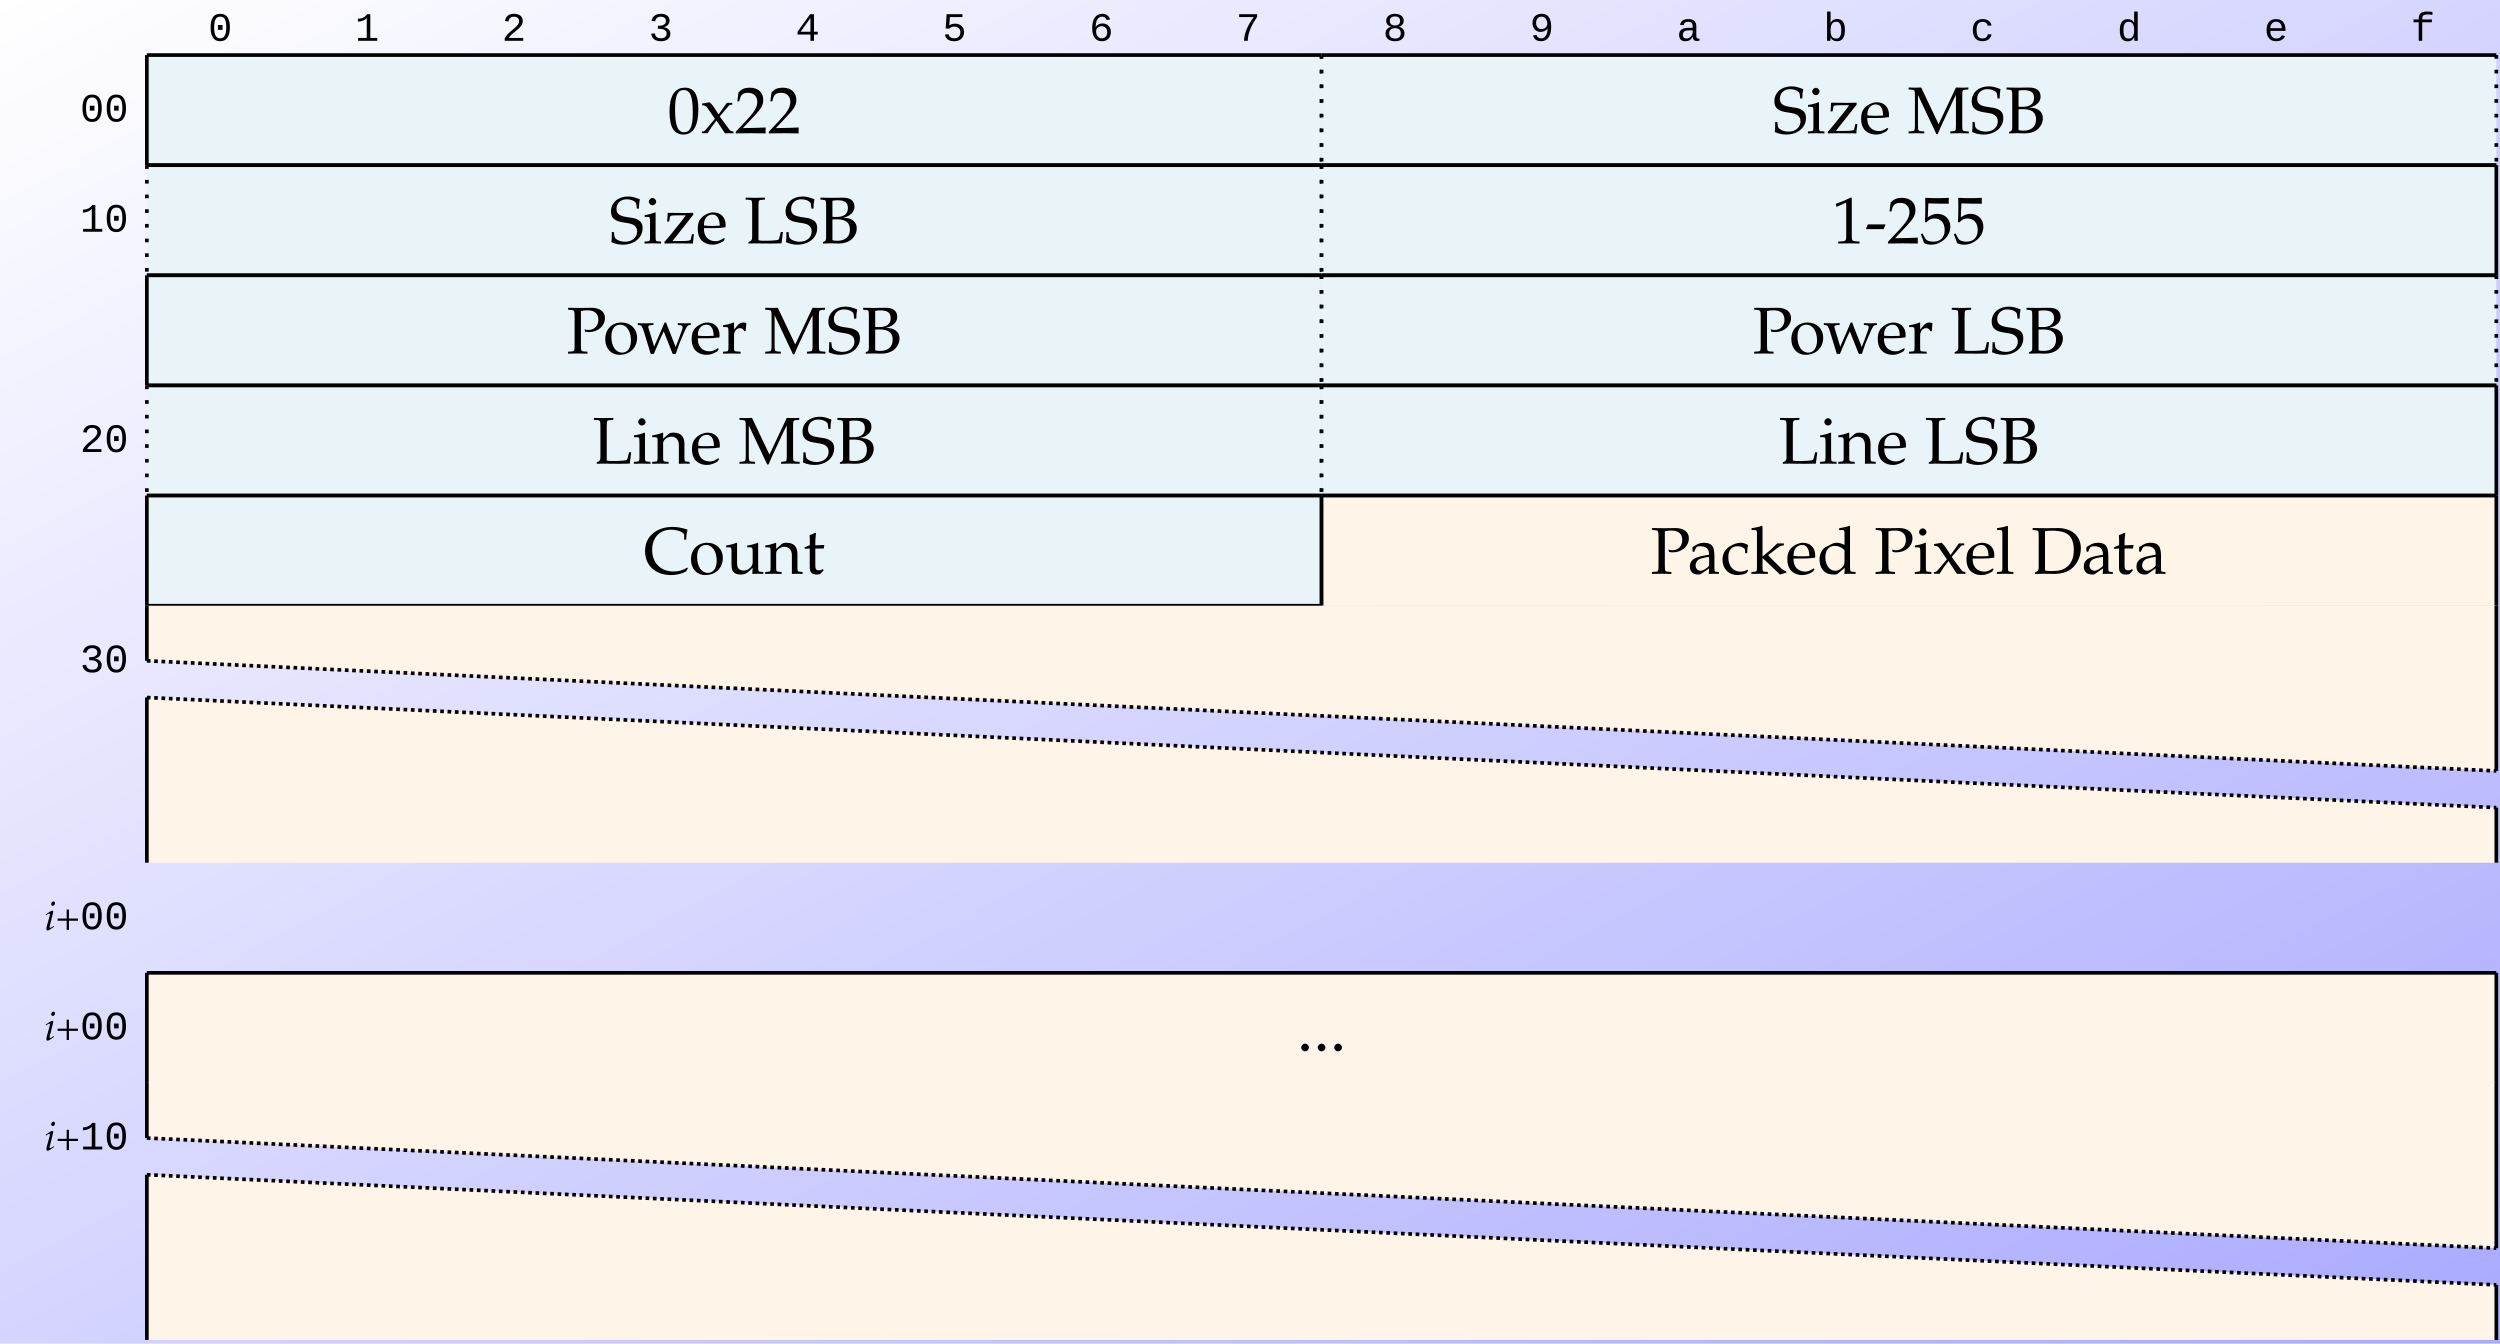
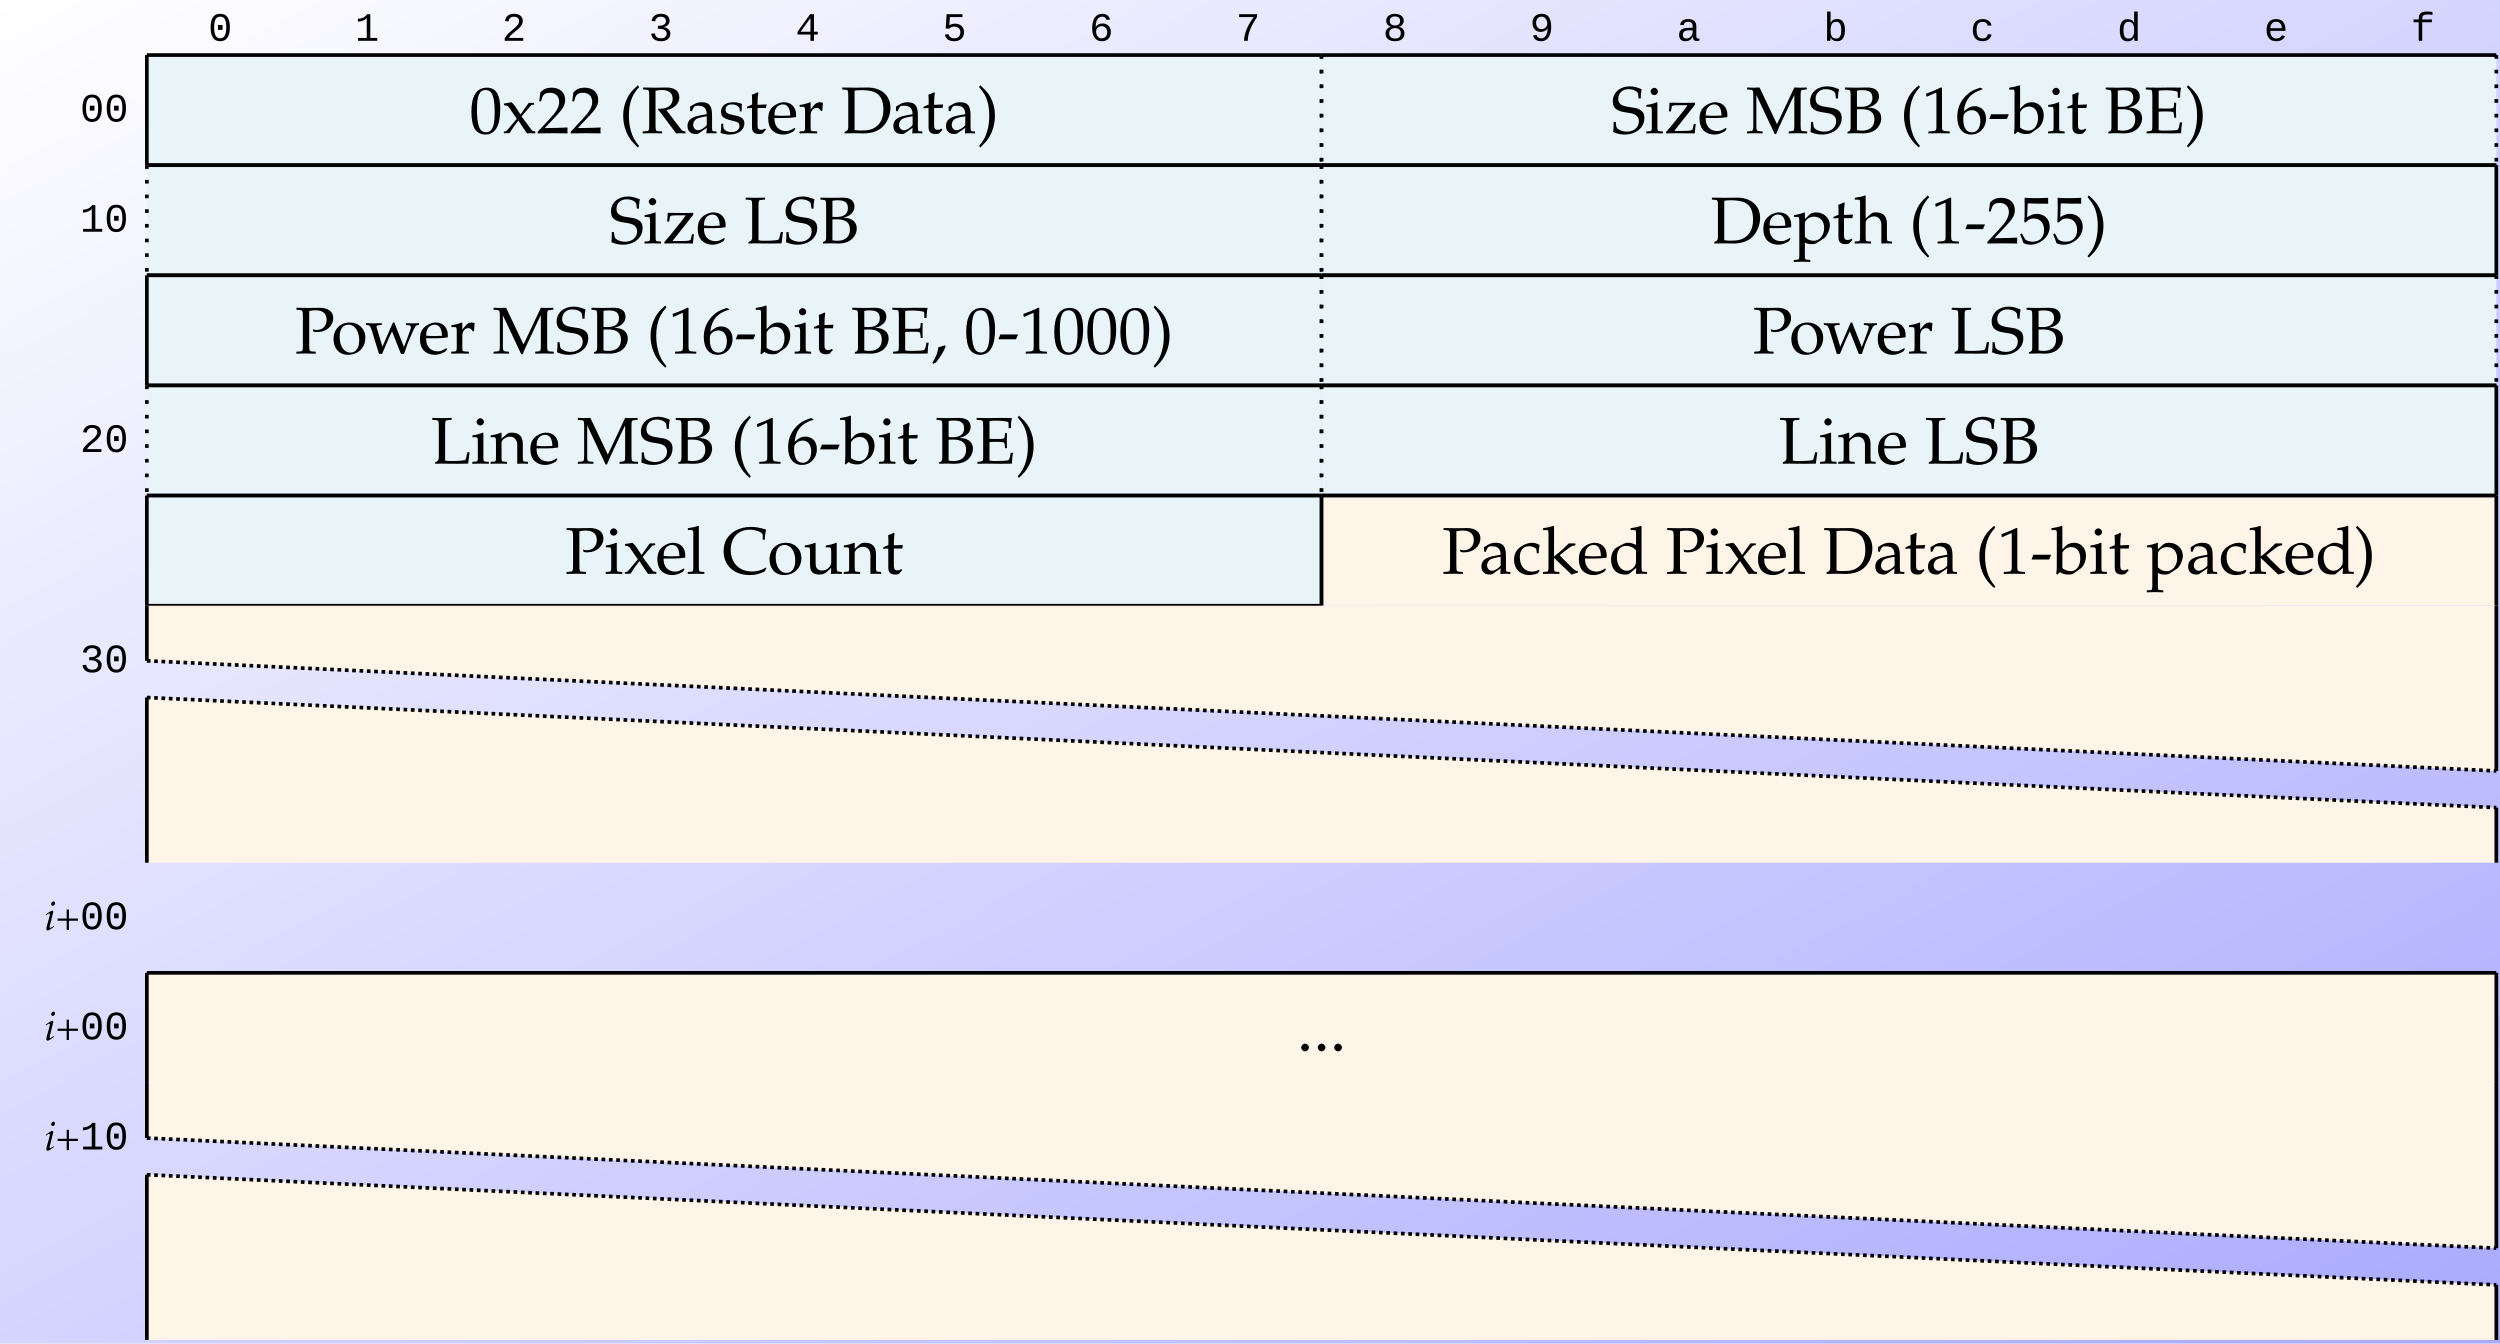
<svg xmlns="http://www.w3.org/2000/svg" version="1.0" width="681" height="366" viewBox="0 0 681 366">
  <defs>
    <linearGradient id="bg-gradient" x1="0%" y1="0%" x2="100%" y2="100%">
      <stop offset="0%" style="stop-color:#ffffff;stop-opacity:1" />
      <stop offset="100%" style="stop-color:#aaaaff;stop-opacity:1" />
    </linearGradient>
  </defs>
  <rect x="0.0" y="0.0" width="681.0" height="366.0" fill="url(#bg-gradient)" />
  <text x="60" y="8" font-family="Courier New, monospace" font-size="11" dominant-baseline="middle" text-anchor="middle">0</text>
  <text x="100" y="8" font-family="Courier New, monospace" font-size="11" dominant-baseline="middle" text-anchor="middle">1</text>
  <text x="140" y="8" font-family="Courier New, monospace" font-size="11" dominant-baseline="middle" text-anchor="middle">2</text>
  <text x="180" y="8" font-family="Courier New, monospace" font-size="11" dominant-baseline="middle" text-anchor="middle">3</text>
  <text x="220" y="8" font-family="Courier New, monospace" font-size="11" dominant-baseline="middle" text-anchor="middle">4</text>
  <text x="260" y="8" font-family="Courier New, monospace" font-size="11" dominant-baseline="middle" text-anchor="middle">5</text>
  <text x="300" y="8" font-family="Courier New, monospace" font-size="11" dominant-baseline="middle" text-anchor="middle">6</text>
  <text x="340" y="8" font-family="Courier New, monospace" font-size="11" dominant-baseline="middle" text-anchor="middle">7</text>
  <text x="380" y="8" font-family="Courier New, monospace" font-size="11" dominant-baseline="middle" text-anchor="middle">8</text>
  <text x="420" y="8" font-family="Courier New, monospace" font-size="11" dominant-baseline="middle" text-anchor="middle">9</text>
  <text x="460" y="8" font-family="Courier New, monospace" font-size="11" dominant-baseline="middle" text-anchor="middle">a</text>
  <text x="500" y="8" font-family="Courier New, monospace" font-size="11" dominant-baseline="middle" text-anchor="middle">b</text>
  <text x="540" y="8" font-family="Courier New, monospace" font-size="11" dominant-baseline="middle" text-anchor="middle">c</text>
  <text x="580" y="8" font-family="Courier New, monospace" font-size="11" dominant-baseline="middle" text-anchor="middle">d</text>
  <text x="620" y="8" font-family="Courier New, monospace" font-size="11" dominant-baseline="middle" text-anchor="middle">e</text>
  <text x="660" y="8" font-family="Courier New, monospace" font-size="11" dominant-baseline="middle" text-anchor="middle">f</text>
  <rect x="40" y="15" height="30" width="320" fill="#e8f4f8" />
  <line x1="40" y1="15" x2="360" y2="15" stroke="#000000" stroke-width="1" />
  <line x1="40" y1="45" x2="360" y2="45" stroke="#000000" stroke-width="1" />
  <line stroke-dasharray="1,3" x1="360" y1="15" x2="360" y2="45" stroke="#000000" stroke-width="1" />
  <line x1="40" y1="15" x2="40" y2="45" stroke="#000000" stroke-width="1" />
-   <text font-size="18" font-family="Palatino, Georgia, Times New Roman, serif" x="200" y="31" text-anchor="middle" dominant-baseline="middle">0x22</text>
+   <text font-size="18" font-family="Palatino, Georgia, Times New Roman, serif" x="200" y="31" text-anchor="middle" dominant-baseline="middle">0x22 (Raster Data)</text>
  <rect x="360" y="15" height="30" width="320" fill="#e8f4f8" />
  <line x1="360" y1="15" x2="680" y2="15" stroke="#000000" stroke-width="1" />
  <line x1="360" y1="45" x2="680" y2="45" stroke="#000000" stroke-width="1" />
  <line stroke-dasharray="1,3" x1="680" y1="15" x2="680" y2="45" stroke="#000000" stroke-width="1" />
  <line stroke-dasharray="1,3" x1="360" y1="15" x2="360" y2="45" stroke="#000000" stroke-width="1" />
-   <text font-size="18" font-family="Palatino, Georgia, Times New Roman, serif" x="520" y="31" text-anchor="middle" dominant-baseline="middle">Size MSB</text>
+   <text font-size="18" font-family="Palatino, Georgia, Times New Roman, serif" x="520" y="31" text-anchor="middle" dominant-baseline="middle">Size MSB (16-bit BE)</text>
  <text font-size="11" font-family="Courier New, monospace" font-style="normal" dominant-baseline="middle" x="35" y="30" text-anchor="end">00</text>
  <text font-size="11" font-family="Courier New, monospace" font-style="normal" dominant-baseline="middle" x="35" y="60" text-anchor="end">10</text>
  <rect x="40" y="45" height="30" width="320" fill="#e8f4f8" />
  <line x1="40" y1="45" x2="360" y2="45" stroke="#000000" stroke-width="1" />
  <line x1="40" y1="75" x2="360" y2="75" stroke="#000000" stroke-width="1" />
  <line stroke-dasharray="1,3" x1="360" y1="45" x2="360" y2="75" stroke="#000000" stroke-width="1" />
  <line stroke-dasharray="1,3" x1="40" y1="45" x2="40" y2="75" stroke="#000000" stroke-width="1" />
  <text font-size="18" font-family="Palatino, Georgia, Times New Roman, serif" x="200" y="61" text-anchor="middle" dominant-baseline="middle">Size LSB</text>
  <rect x="360" y="45" height="30" width="320" fill="#e8f4f8" />
  <line x1="360" y1="45" x2="680" y2="45" stroke="#000000" stroke-width="1" />
  <line x1="360" y1="75" x2="680" y2="75" stroke="#000000" stroke-width="1" />
  <line x1="680" y1="45" x2="680" y2="75" stroke="#000000" stroke-width="1" />
  <line stroke-dasharray="1,3" x1="360" y1="45" x2="360" y2="75" stroke="#000000" stroke-width="1" />
-   <text font-size="18" font-family="Palatino, Georgia, Times New Roman, serif" x="520" y="61" text-anchor="middle" dominant-baseline="middle">1-255</text>
+   <text font-size="18" font-family="Palatino, Georgia, Times New Roman, serif" x="520" y="61" text-anchor="middle" dominant-baseline="middle">Depth (1-255)</text>
  <rect x="40" y="75" height="30" width="320" fill="#e8f4f8" />
  <line x1="40" y1="75" x2="360" y2="75" stroke="#000000" stroke-width="1" />
  <line x1="40" y1="105" x2="360" y2="105" stroke="#000000" stroke-width="1" />
  <line stroke-dasharray="1,3" x1="360" y1="75" x2="360" y2="105" stroke="#000000" stroke-width="1" />
  <line x1="40" y1="75" x2="40" y2="105" stroke="#000000" stroke-width="1" />
-   <text font-size="18" font-family="Palatino, Georgia, Times New Roman, serif" x="200" y="91" text-anchor="middle" dominant-baseline="middle">Power MSB</text>
+   <text font-size="18" font-family="Palatino, Georgia, Times New Roman, serif" x="200" y="91" text-anchor="middle" dominant-baseline="middle">Power MSB (16-bit BE, 0-1000)</text>
  <rect x="360" y="75" height="30" width="320" fill="#e8f4f8" />
  <line x1="360" y1="75" x2="680" y2="75" stroke="#000000" stroke-width="1" />
  <line x1="360" y1="105" x2="680" y2="105" stroke="#000000" stroke-width="1" />
  <line stroke-dasharray="1,3" x1="680" y1="75" x2="680" y2="105" stroke="#000000" stroke-width="1" />
  <line stroke-dasharray="1,3" x1="360" y1="75" x2="360" y2="105" stroke="#000000" stroke-width="1" />
  <text font-size="18" font-family="Palatino, Georgia, Times New Roman, serif" x="520" y="91" text-anchor="middle" dominant-baseline="middle">Power LSB</text>
  <text font-size="11" font-family="Courier New, monospace" font-style="normal" dominant-baseline="middle" x="35" y="120" text-anchor="end">20</text>
  <rect x="40" y="105" height="30" width="320" fill="#e8f4f8" />
  <line x1="40" y1="105" x2="360" y2="105" stroke="#000000" stroke-width="1" />
  <line x1="40" y1="135" x2="360" y2="135" stroke="#000000" stroke-width="1" />
  <line stroke-dasharray="1,3" x1="360" y1="105" x2="360" y2="135" stroke="#000000" stroke-width="1" />
  <line stroke-dasharray="1,3" x1="40" y1="105" x2="40" y2="135" stroke="#000000" stroke-width="1" />
-   <text font-size="18" font-family="Palatino, Georgia, Times New Roman, serif" x="200" y="121" text-anchor="middle" dominant-baseline="middle">Line MSB</text>
+   <text font-size="18" font-family="Palatino, Georgia, Times New Roman, serif" x="200" y="121" text-anchor="middle" dominant-baseline="middle">Line MSB (16-bit BE)</text>
  <rect x="360" y="105" height="30" width="320" fill="#e8f4f8" />
  <line x1="360" y1="105" x2="680" y2="105" stroke="#000000" stroke-width="1" />
  <line x1="360" y1="135" x2="680" y2="135" stroke="#000000" stroke-width="1" />
  <line x1="680" y1="105" x2="680" y2="135" stroke="#000000" stroke-width="1" />
  <line stroke-dasharray="1,3" x1="360" y1="105" x2="360" y2="135" stroke="#000000" stroke-width="1" />
  <text font-size="18" font-family="Palatino, Georgia, Times New Roman, serif" x="520" y="121" text-anchor="middle" dominant-baseline="middle">Line LSB</text>
  <rect x="40" y="135" height="30" width="320" fill="#e8f4f8" />
  <line x1="40" y1="135" x2="360" y2="135" stroke="#000000" stroke-width="1" />
  <line x1="40" y1="165" x2="360" y2="165" stroke="#000000" stroke-width="1" />
  <line x1="360" y1="135" x2="360" y2="165" stroke="#000000" stroke-width="1" />
  <line x1="40" y1="135" x2="40" y2="165" stroke="#000000" stroke-width="1" />
-   <text font-size="18" font-family="Palatino, Georgia, Times New Roman, serif" x="200" y="151" text-anchor="middle" dominant-baseline="middle">Count</text>
+   <text font-size="18" font-family="Palatino, Georgia, Times New Roman, serif" x="200" y="151" text-anchor="middle" dominant-baseline="middle">Pixel Count</text>
  <rect x="360" y="135" height="30" width="320" fill="#fff4e8" />
  <line x1="360" y1="135" x2="680" y2="135" stroke="#000000" stroke-width="1" />
  <line x1="680" y1="135" x2="680" y2="165" stroke="#000000" stroke-width="1" />
  <line x1="360" y1="135" x2="360" y2="165" stroke="#000000" stroke-width="1" />
-   <text font-size="18" font-family="Palatino, Georgia, Times New Roman, serif" x="520" y="151" text-anchor="middle" dominant-baseline="middle">Packed Pixel Data</text>
+   <text font-size="18" font-family="Palatino, Georgia, Times New Roman, serif" x="520" y="151" text-anchor="middle" dominant-baseline="middle">Packed Pixel Data (1-bit packed)</text>
  <text font-size="11" font-family="Courier New, monospace" font-style="normal" dominant-baseline="middle" x="35" y="180" text-anchor="end">30</text>
  <polygon points=" 40,165 680,165 680,210 40,180" fill="#fff4e8" />
  <line x1="40" y1="165" x2="40" y2="180" stroke="#000000" stroke-width="1" />
  <line x1="680" y1="165" x2="680" y2="210" stroke="#000000" stroke-width="1" />
  <line stroke-dasharray="1,1" x1="40" y1="180" x2="680" y2="210" stroke="#000000" stroke-width="1" />
  <polygon points=" 40,190 680,220 680,235 40,235" fill="#fff4e8" />
  <line x1="40" y1="190" x2="40" y2="235" stroke="#000000" stroke-width="1" />
  <line x1="680" y1="220" x2="680" y2="235" stroke="#000000" stroke-width="1" />
  <line stroke-dasharray="1,1" x1="40" y1="190" x2="680" y2="220" stroke="#000000" stroke-width="1" />
  <text font-size="11" font-family="Palatino, Georgia, Times New Roman, serif" font-style="italic" dominant-baseline="middle" x="35" y="250" text-anchor="end">i+<tspan font-size="11" font-family="Courier New, monospace" font-style="normal" dominant-baseline="middle">00</tspan>
  </text>
  <rect x="40" y="265" height="30" width="640" fill="#fff4e8" />
  <line x1="40" y1="265" x2="680" y2="265" stroke="#000000" stroke-width="1" />
  <line x1="680" y1="265" x2="680" y2="295" stroke="#000000" stroke-width="1" />
  <line x1="40" y1="265" x2="40" y2="295" stroke="#000000" stroke-width="1" />
  <text font-size="18" font-family="Palatino, Georgia, Times New Roman, serif" x="360" y="281" text-anchor="middle" dominant-baseline="middle">...</text>
  <text font-size="11" font-family="Palatino, Georgia, Times New Roman, serif" font-style="italic" dominant-baseline="middle" x="35" y="280" text-anchor="end">i+<tspan font-size="11" font-family="Courier New, monospace" font-style="normal" dominant-baseline="middle">00</tspan>
  </text>
  <text font-size="11" font-family="Palatino, Georgia, Times New Roman, serif" font-style="italic" dominant-baseline="middle" x="35" y="310" text-anchor="end">i+<tspan font-size="11" font-family="Courier New, monospace" font-style="normal" dominant-baseline="middle">10</tspan>
  </text>
  <polygon points=" 40,295 680,295 680,340 40,310" fill="#fff4e8" />
  <line x1="40" y1="295" x2="40" y2="310" stroke="#000000" stroke-width="1" />
  <line x1="680" y1="295" x2="680" y2="340" stroke="#000000" stroke-width="1" />
  <line stroke-dasharray="1,1" x1="40" y1="310" x2="680" y2="340" stroke="#000000" stroke-width="1" />
  <polygon points=" 40,320 680,350 680,365 40,365" fill="#fff4e8" />
  <line x1="40" y1="320" x2="40" y2="365" stroke="#000000" stroke-width="1" />
  <line x1="680" y1="350" x2="680" y2="365" stroke="#000000" stroke-width="1" />
  <line stroke-dasharray="1,1" x1="40" y1="320" x2="680" y2="350" stroke="#000000" stroke-width="1" />
  <text font-size="11" font-family="Palatino, Georgia, Times New Roman, serif" font-style="italic" dominant-baseline="middle" x="35" y="380" text-anchor="end">i+<tspan font-size="11" font-family="Courier New, monospace" font-style="normal" dominant-baseline="middle">00</tspan>
  </text>
</svg>
